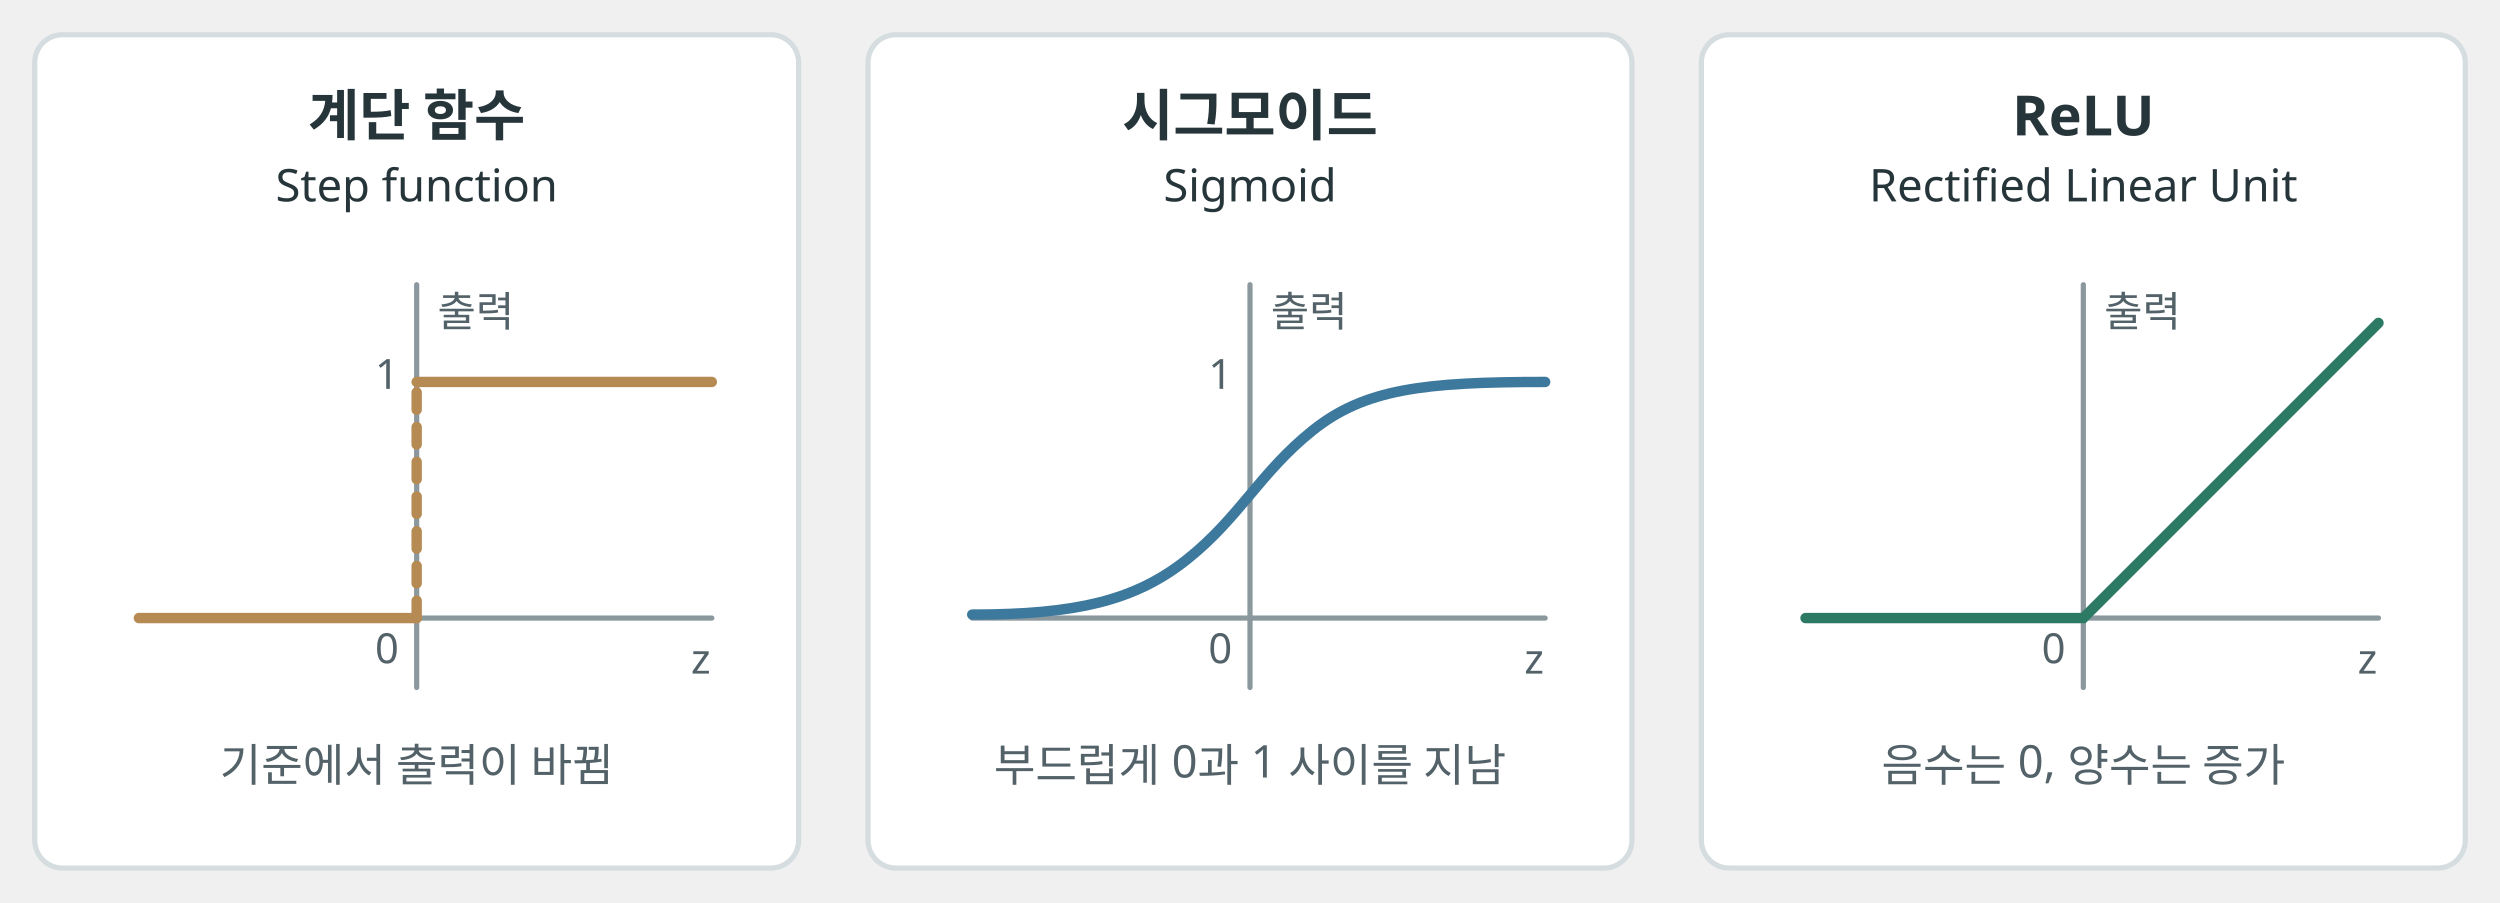
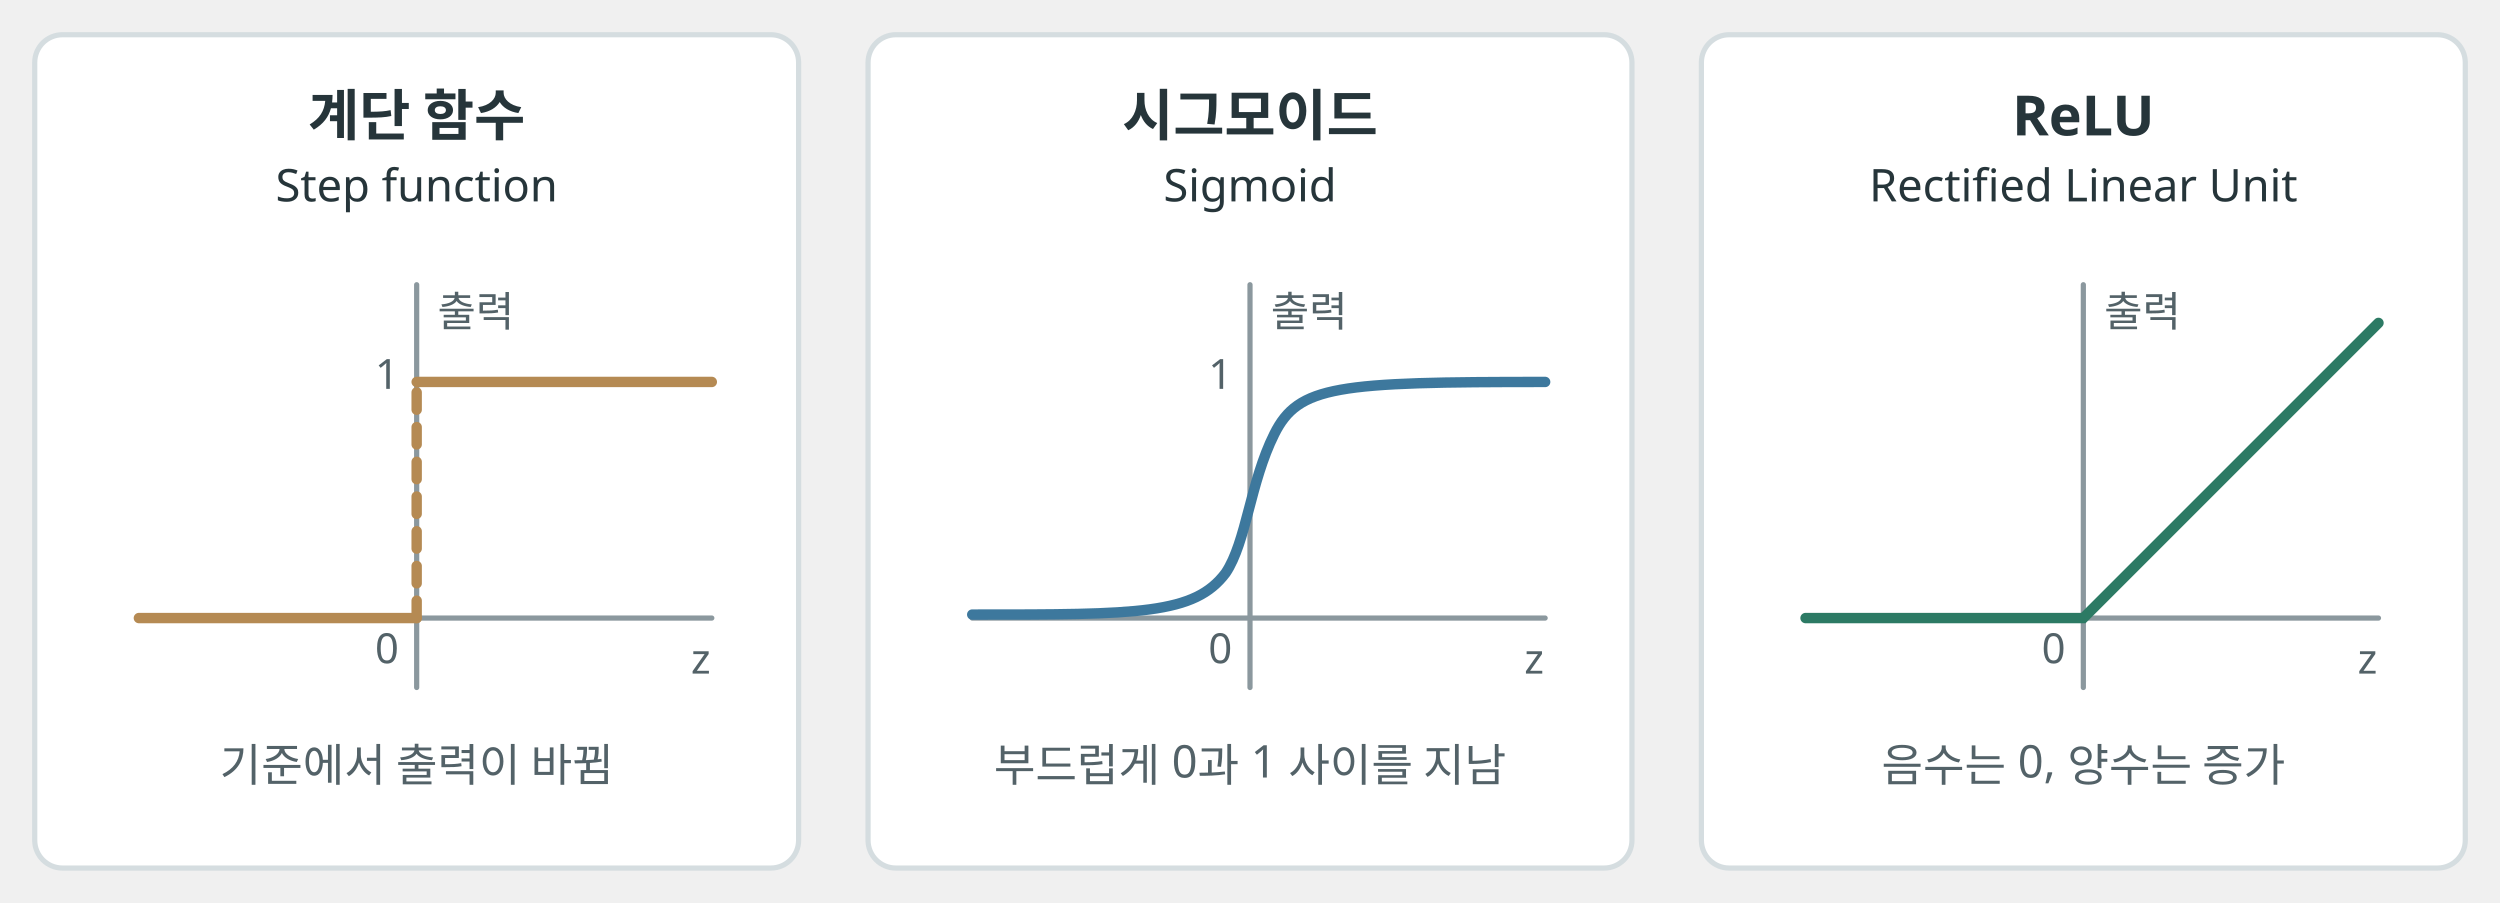
<svg xmlns="http://www.w3.org/2000/svg" width="720" height="260" viewBox="0 0 720 260" role="img" aria-labelledby="title desc">
  <g fill="#ffffff" stroke="#d5dde0" stroke-width="1.5">
    <rect x="10" y="10" width="220" height="240" rx="8" />
    <rect x="250" y="10" width="220" height="240" rx="8" />
    <rect x="490" y="10" width="220" height="240" rx="8" />
  </g>
  <g fill="#26353a" font-family="system-ui, sans-serif" text-anchor="middle">
    <text x="120" y="39" font-size="16" font-weight="700">계단 함수</text>
    <text x="120" y="58" font-size="13">Step function</text>
    <text x="360" y="39" font-size="16" font-weight="700">시그모이드</text>
    <text x="360" y="58" font-size="13">Sigmoid</text>
    <text x="600" y="39" font-size="16" font-weight="700">ReLU</text>
    <text x="600" y="58" font-size="13">Rectified Linear Unit</text>
  </g>
  <g fill="none" stroke="#8b989e" stroke-width="1.5" stroke-linecap="round">
    <path d="M40 178 H205 M120 82 V198" />
    <path d="M280 178 H445 M360 82 V198" />
    <path d="M520 178 H685 M600 82 V198" />
  </g>
  <g fill="#536268" font-family="system-ui, sans-serif" font-size="12">
    <text x="199" y="194">z</text>
    <text x="439" y="194">z</text>
    <text x="679" y="194">z</text>
    <text x="126" y="94">출력</text>
    <text x="366" y="94">출력</text>
    <text x="606" y="94">출력</text>
    <text x="108" y="191">0</text>
    <text x="108" y="112">1</text>
    <text x="348" y="191">0</text>
    <text x="348" y="112">1</text>
    <text x="588" y="191">0</text>
  </g>
  <g fill="none" stroke-linecap="round" stroke-width="3">
    <path d="M40 178 H120 M120 110 H205" stroke="#b58a53" />
    <path d="M120 178 V110" stroke="#b58a53" stroke-dasharray="5 5" />
-     <path d="M280 177 C310 177 327 173 342 161 C357 149 363 136 378 124 C393 112 410 110 445 110" stroke="#3d789d" />
+     <path d="M280 177 C328 177 344 177 353 165 C359 156 360 139 367 125 C374 111 385 110 445 110" stroke="#3d789d" />
    <path d="M520 178 H600 L685 93" stroke="#2c7a64" />
  </g>
  <g fill="#536268" font-family="system-ui, sans-serif" font-size="13" text-anchor="middle">
    <text x="120" y="225">기준에서 출력이 바뀜</text>
    <text x="360" y="225">부드럽게 0과 1 사이를 지남</text>
    <text x="600" y="225">음수는 0, 양수는 증가</text>
  </g>
</svg>
